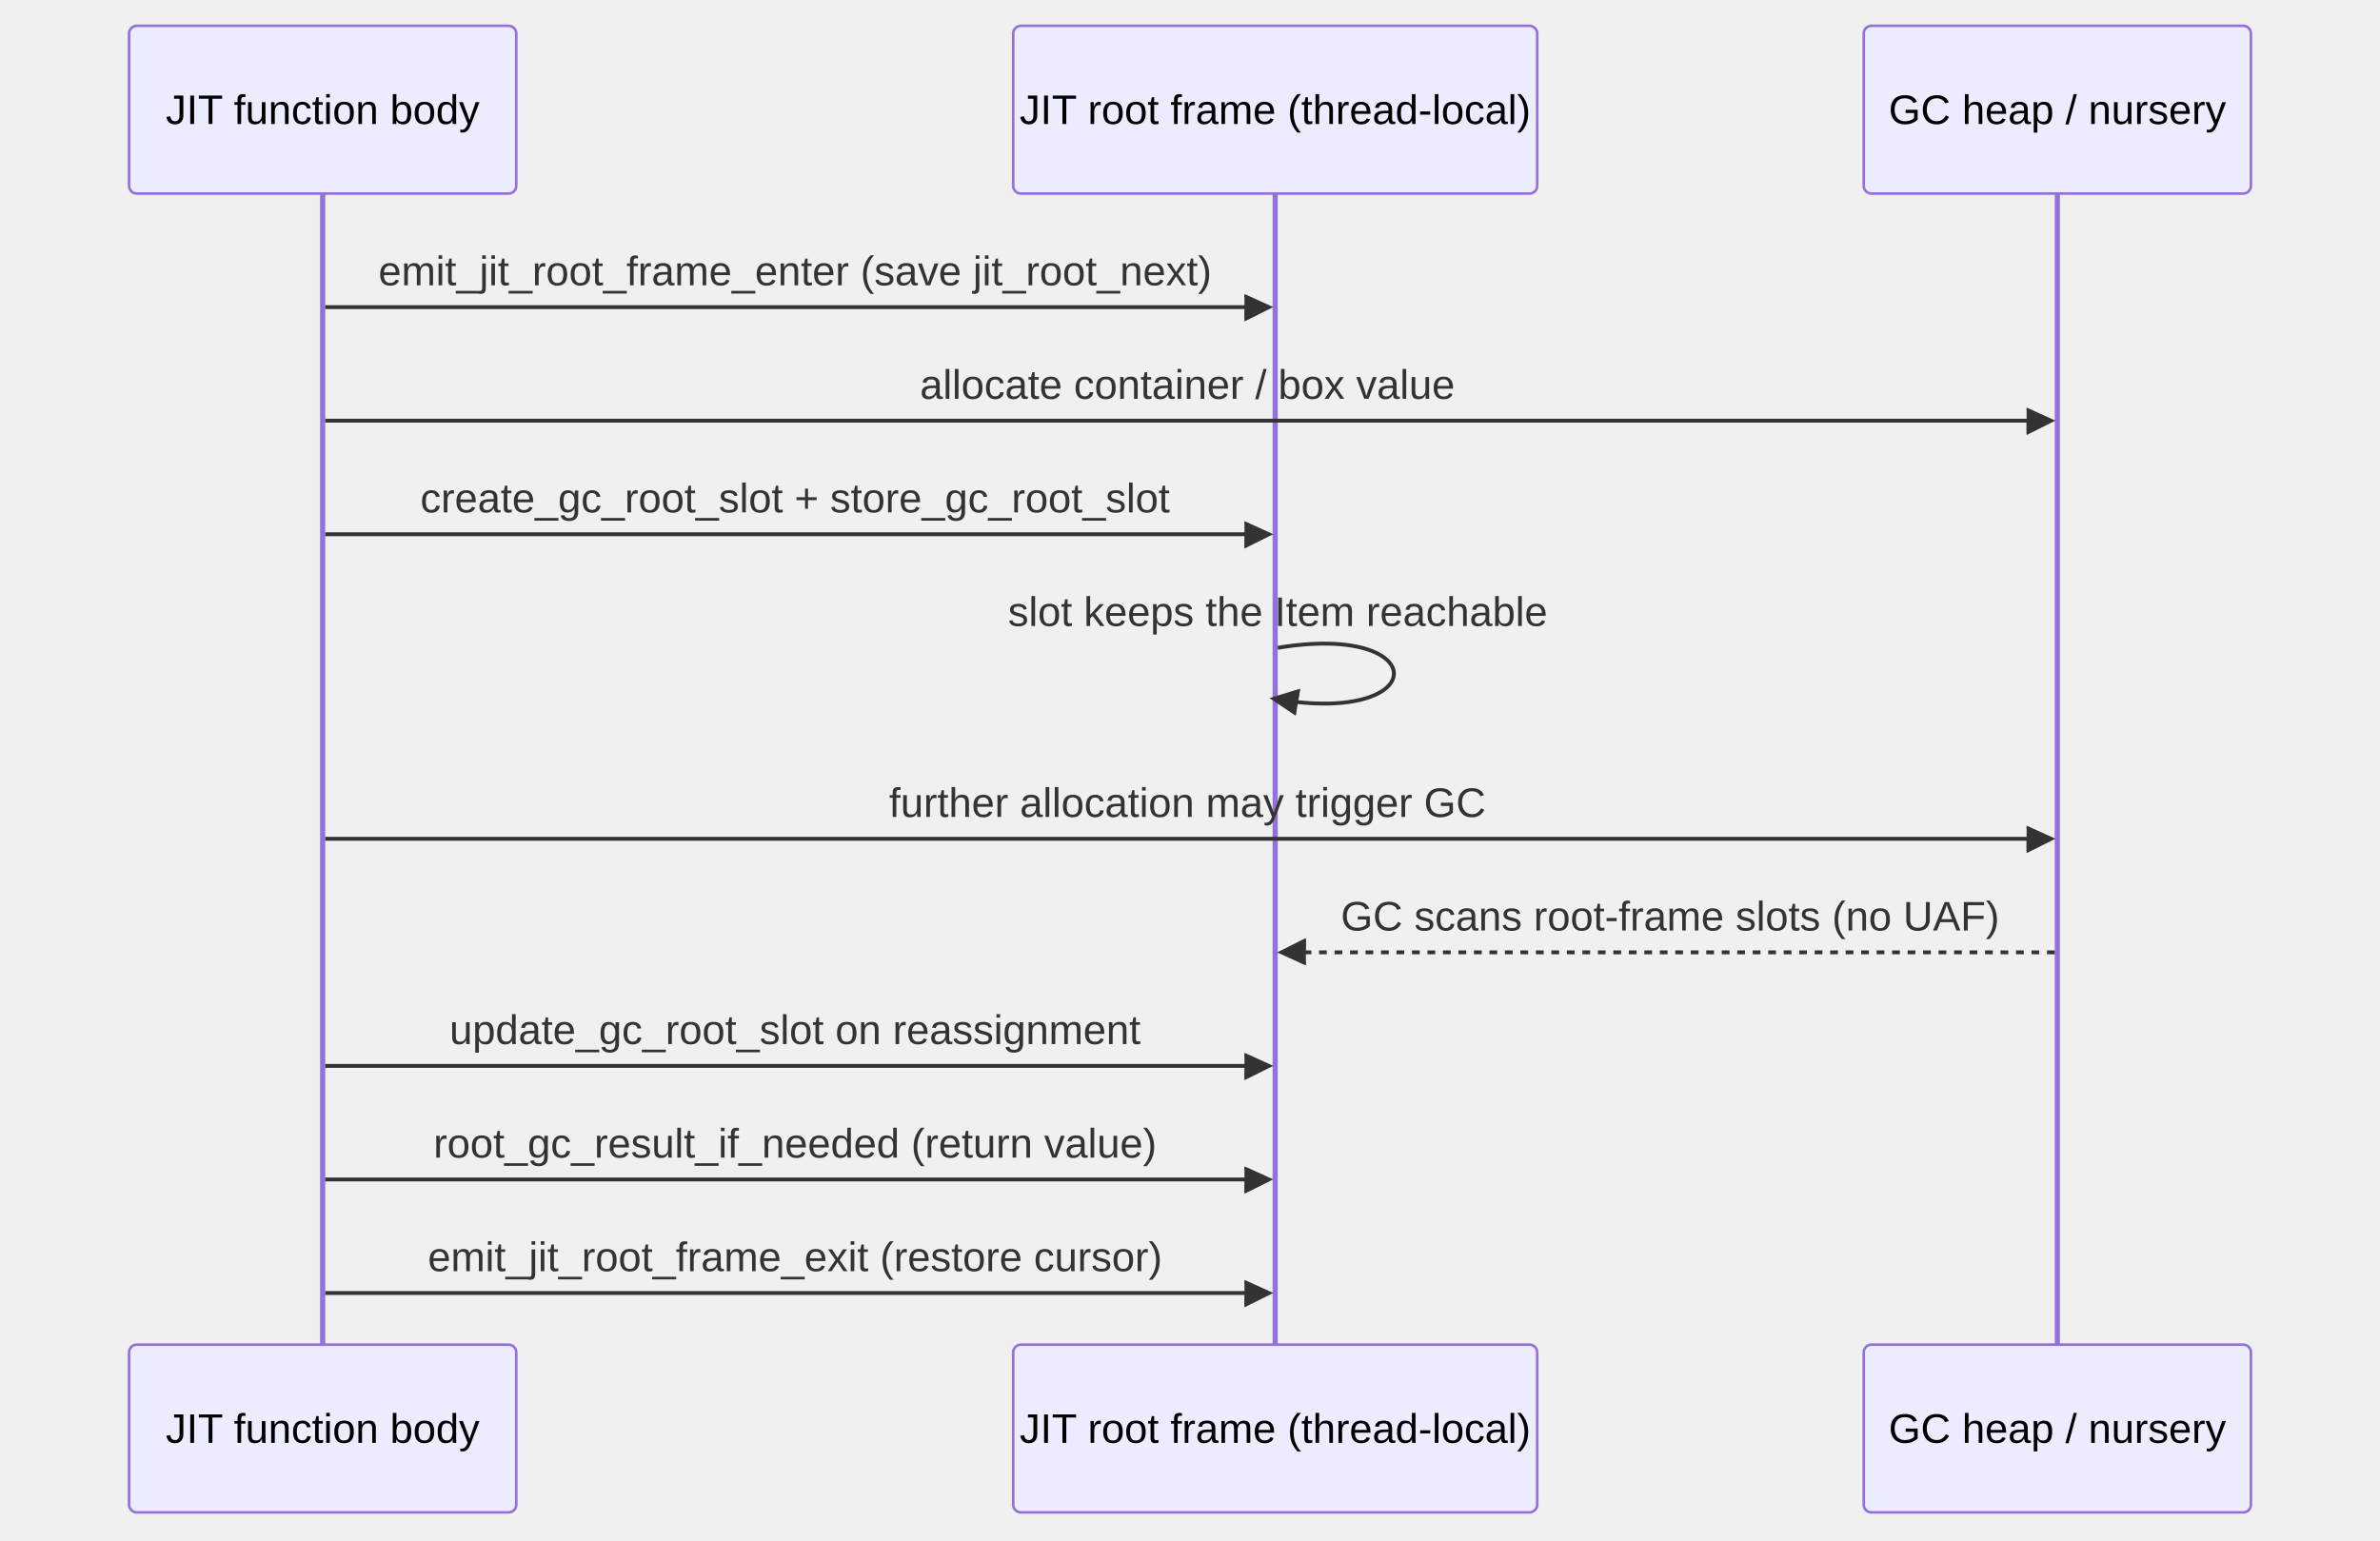
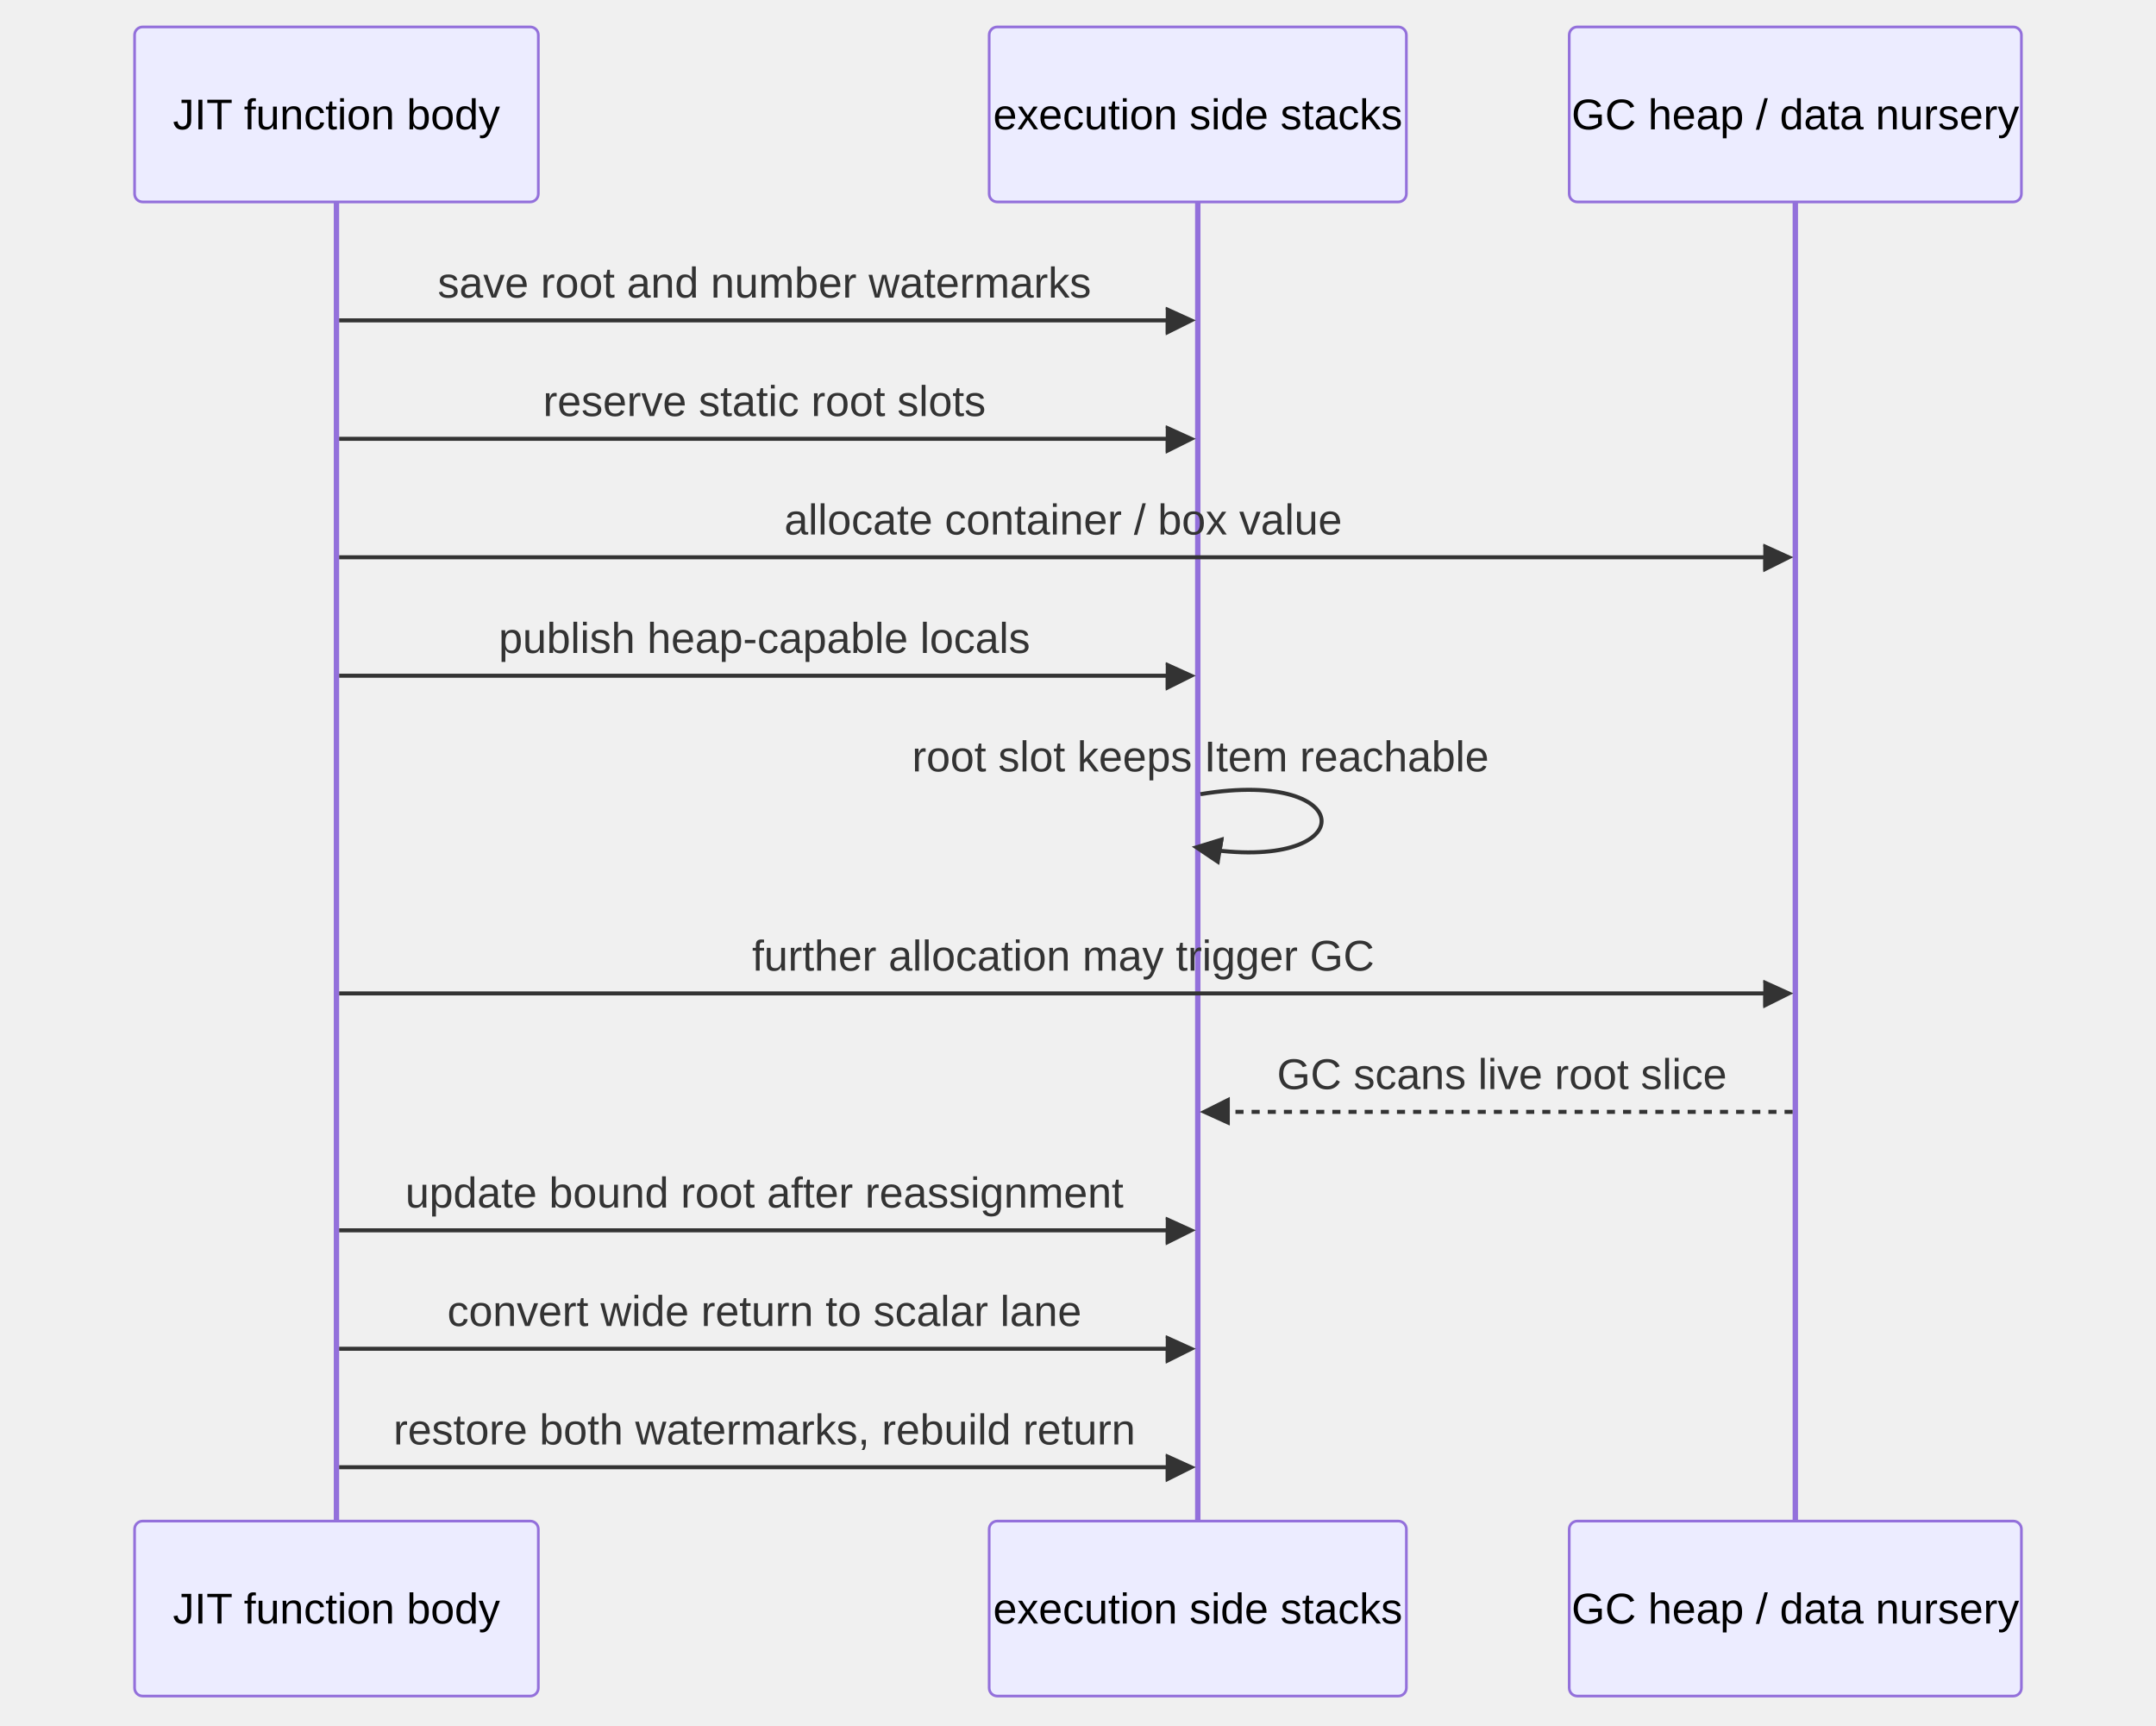
- <svg xmlns="http://www.w3.org/2000/svg" id="my-svg" width="100%" style="max-width: 922px; background-color: white;" viewBox="-50 -10 922 597" role="graphics-document document" aria-roledescription="sequence">
+ <svg xmlns="http://www.w3.org/2000/svg" id="my-svg" width="100%" style="max-width: 801px; background-color: white;" viewBox="-50 -10 801 641" role="graphics-document document" aria-roledescription="sequence">
  <g>
-     <rect x="672" y="511" fill="#eaeaea" stroke="#666" width="150" height="65" name="Heap" rx="3" ry="3" class="actor actor-bottom" />
-     <text x="747" y="543.5" dominant-baseline="central" alignment-baseline="central" class="actor actor-box" style="text-anchor: middle; font-size: 16px; font-weight: 400;">
-       <tspan x="747" dy="0">GC heap / nursery</tspan>
+     <rect x="533" y="555" fill="#eaeaea" stroke="#666" width="168" height="65" name="Heap" rx="3" ry="3" class="actor actor-bottom" />
+     <text x="617" y="587.5" dominant-baseline="central" alignment-baseline="central" class="actor actor-box" style="text-anchor: middle; font-size: 16px; font-weight: 400;">
+       <tspan x="617" dy="0">GC heap / data nursery</tspan>
    </text>
  </g>
  <g>
-     <rect x="342.5" y="511" fill="#eaeaea" stroke="#666" width="203" height="65" name="Frame" rx="3" ry="3" class="actor actor-bottom" />
-     <text x="444" y="543.5" dominant-baseline="central" alignment-baseline="central" class="actor actor-box" style="text-anchor: middle; font-size: 16px; font-weight: 400;">
-       <tspan x="444" dy="0">JIT root frame (thread-local)</tspan>
+     <rect x="317.5" y="555" fill="#eaeaea" stroke="#666" width="155" height="65" name="Frame" rx="3" ry="3" class="actor actor-bottom" />
+     <text x="395" y="587.5" dominant-baseline="central" alignment-baseline="central" class="actor actor-box" style="text-anchor: middle; font-size: 16px; font-weight: 400;">
+       <tspan x="395" dy="0">execution side stacks</tspan>
    </text>
  </g>
  <g>
-     <rect x="0" y="511" fill="#eaeaea" stroke="#666" width="150" height="65" name="Caller" rx="3" ry="3" class="actor actor-bottom" />
-     <text x="75" y="543.5" dominant-baseline="central" alignment-baseline="central" class="actor actor-box" style="text-anchor: middle; font-size: 16px; font-weight: 400;">
+     <rect x="0" y="555" fill="#eaeaea" stroke="#666" width="150" height="65" name="Caller" rx="3" ry="3" class="actor actor-bottom" />
+     <text x="75" y="587.5" dominant-baseline="central" alignment-baseline="central" class="actor actor-box" style="text-anchor: middle; font-size: 16px; font-weight: 400;">
      <tspan x="75" dy="0">JIT function body</tspan>
    </text>
  </g>
  <g>
-     <line id="actor2" x1="747" y1="65" x2="747" y2="511" class="actor-line 200" stroke-width="0.5px" stroke="#999" name="Heap" data-et="life-line" data-id="Heap" />
+     <line id="actor2" x1="617" y1="65" x2="617" y2="555" class="actor-line 200" stroke-width="0.5px" stroke="#999" name="Heap" data-et="life-line" data-id="Heap" />
    <g id="root-2" data-et="participant" data-type="participant" data-id="Heap">
-       <rect x="672" y="0" fill="#eaeaea" stroke="#666" width="150" height="65" name="Heap" rx="3" ry="3" class="actor actor-top" />
-       <text x="747" y="32.5" dominant-baseline="central" alignment-baseline="central" class="actor actor-box" style="text-anchor: middle; font-size: 16px; font-weight: 400;">
-         <tspan x="747" dy="0">GC heap / nursery</tspan>
+       <rect x="533" y="0" fill="#eaeaea" stroke="#666" width="168" height="65" name="Heap" rx="3" ry="3" class="actor actor-top" />
+       <text x="617" y="32.5" dominant-baseline="central" alignment-baseline="central" class="actor actor-box" style="text-anchor: middle; font-size: 16px; font-weight: 400;">
+         <tspan x="617" dy="0">GC heap / data nursery</tspan>
      </text>
    </g>
  </g>
  <g>
-     <line id="actor1" x1="444" y1="65" x2="444" y2="511" class="actor-line 200" stroke-width="0.5px" stroke="#999" name="Frame" data-et="life-line" data-id="Frame" />
+     <line id="actor1" x1="395" y1="65" x2="395" y2="555" class="actor-line 200" stroke-width="0.5px" stroke="#999" name="Frame" data-et="life-line" data-id="Frame" />
    <g id="root-1" data-et="participant" data-type="participant" data-id="Frame">
-       <rect x="342.5" y="0" fill="#eaeaea" stroke="#666" width="203" height="65" name="Frame" rx="3" ry="3" class="actor actor-top" />
-       <text x="444" y="32.5" dominant-baseline="central" alignment-baseline="central" class="actor actor-box" style="text-anchor: middle; font-size: 16px; font-weight: 400;">
-         <tspan x="444" dy="0">JIT root frame (thread-local)</tspan>
+       <rect x="317.5" y="0" fill="#eaeaea" stroke="#666" width="155" height="65" name="Frame" rx="3" ry="3" class="actor actor-top" />
+       <text x="395" y="32.5" dominant-baseline="central" alignment-baseline="central" class="actor actor-box" style="text-anchor: middle; font-size: 16px; font-weight: 400;">
+         <tspan x="395" dy="0">execution side stacks</tspan>
      </text>
    </g>
  </g>
  <g>
-     <line id="actor0" x1="75" y1="65" x2="75" y2="511" class="actor-line 200" stroke-width="0.5px" stroke="#999" name="Caller" data-et="life-line" data-id="Caller" />
+     <line id="actor0" x1="75" y1="65" x2="75" y2="555" class="actor-line 200" stroke-width="0.5px" stroke="#999" name="Caller" data-et="life-line" data-id="Caller" />
    <g id="root-0" data-et="participant" data-type="participant" data-id="Caller">
      <rect x="0" y="0" fill="#eaeaea" stroke="#666" width="150" height="65" name="Caller" rx="3" ry="3" class="actor actor-top" />
      <text x="75" y="32.5" dominant-baseline="central" alignment-baseline="central" class="actor actor-box" style="text-anchor: middle; font-size: 16px; font-weight: 400;">
        <tspan x="75" dy="0">JIT function body</tspan>
      </text>
    </g>
  </g>
  <style>#my-svg{font-family:"trebuchet ms",verdana,arial,sans-serif;font-size:16px;fill:#333;}@keyframes edge-animation-frame{from{stroke-dashoffset:0;}}@keyframes dash{to{stroke-dashoffset:0;}}#my-svg .edge-animation-slow{stroke-dasharray:9,5!important;stroke-dashoffset:900;animation:dash 50s linear infinite;stroke-linecap:round;}#my-svg .edge-animation-fast{stroke-dasharray:9,5!important;stroke-dashoffset:900;animation:dash 20s linear infinite;stroke-linecap:round;}#my-svg .error-icon{fill:#552222;}#my-svg .error-text{fill:#552222;stroke:#552222;}#my-svg .edge-thickness-normal{stroke-width:1px;}#my-svg .edge-thickness-thick{stroke-width:3.5px;}#my-svg .edge-pattern-solid{stroke-dasharray:0;}#my-svg .edge-thickness-invisible{stroke-width:0;fill:none;}#my-svg .edge-pattern-dashed{stroke-dasharray:3;}#my-svg .edge-pattern-dotted{stroke-dasharray:2;}#my-svg .marker{fill:#333333;stroke:#333333;}#my-svg .marker.cross{stroke:#333333;}#my-svg svg{font-family:"trebuchet ms",verdana,arial,sans-serif;font-size:16px;}#my-svg p{margin:0;}#my-svg .actor{stroke:#9370DB;fill:#ECECFF;stroke-width:1;}#my-svg rect.actor.outer-path[data-look="neo"]{filter:drop-shadow(1px 2px 2px rgba(185, 185, 185, 1));}#my-svg rect.note[data-look="neo"]{stroke:#aaaa33;fill:#fff5ad;filter:drop-shadow(1px 2px 2px rgba(185, 185, 185, 1));}#my-svg text.actor&gt;tspan{fill:black;stroke:none;}#my-svg .actor-line{stroke:#9370DB;}#my-svg .innerArc{stroke-width:1.5;stroke-dasharray:none;}#my-svg .messageLine0{stroke-width:1.5;stroke-dasharray:none;stroke:#333;}#my-svg .messageLine1{stroke-width:1.5;stroke-dasharray:2,2;stroke:#333;}#my-svg [id$="-arrowhead"] path{fill:#333;stroke:#333;}#my-svg .sequenceNumber{fill:white;}#my-svg [id$="-sequencenumber"]{fill:#333;}#my-svg [id$="-crosshead"] path{fill:#333;stroke:#333;}#my-svg .messageText{fill:#333;stroke:none;}#my-svg .labelBox{stroke:#9370DB;fill:#ECECFF;filter:none;}#my-svg .labelText,#my-svg .labelText&gt;tspan{fill:black;stroke:none;}#my-svg .loopText,#my-svg .loopText&gt;tspan{fill:black;stroke:none;}#my-svg .sectionTitle,#my-svg .sectionTitle&gt;tspan{fill:black;stroke:none;}#my-svg .loopLine{stroke-width:2px;stroke-dasharray:2,2;stroke:#9370DB;fill:#9370DB;}#my-svg .note{stroke:#aaaa33;fill:#fff5ad;}#my-svg .noteText,#my-svg .noteText&gt;tspan{fill:black;stroke:none;font-weight:normal;}#my-svg .activation0{fill:#f4f4f4;stroke:#666;}#my-svg .activation1{fill:#f4f4f4;stroke:#666;}#my-svg .activation2{fill:#f4f4f4;stroke:#666;}#my-svg .actorPopupMenu{position:absolute;}#my-svg .actorPopupMenuPanel{position:absolute;fill:#ECECFF;box-shadow:0px 8px 16px 0px rgba(0,0,0,0.2);filter:drop-shadow(3px 5px 2px rgb(0 0 0 / 0.4));}#my-svg .actor-man circle,#my-svg line{fill:#ECECFF;stroke-width:2px;}#my-svg g rect.rect{filter:drop-shadow(1px 2px 2px rgba(185, 185, 185, 1));stroke:#9370DB;}#my-svg .node .neo-node{stroke:#9370DB;}#my-svg [data-look="neo"].node rect,#my-svg [data-look="neo"].cluster rect,#my-svg [data-look="neo"].node polygon{stroke:#9370DB;filter:drop-shadow(1px 2px 2px rgba(185, 185, 185, 1));}#my-svg [data-look="neo"].swimlane.cluster rect{filter:none;}#my-svg [data-look="neo"].node path{stroke:#9370DB;stroke-width:1px;}#my-svg [data-look="neo"].node .outer-path{filter:drop-shadow(1px 2px 2px rgba(185, 185, 185, 1));}#my-svg [data-look="neo"].node .neo-line path{stroke:#9370DB;filter:none;}#my-svg [data-look="neo"].node circle{stroke:#9370DB;filter:drop-shadow(1px 2px 2px rgba(185, 185, 185, 1));}#my-svg [data-look="neo"].node circle .state-start{fill:#000000;}#my-svg [data-look="neo"].icon-shape .icon{fill:#9370DB;filter:drop-shadow(1px 2px 2px rgba(185, 185, 185, 1));}#my-svg [data-look="neo"].icon-shape .icon-neo path{stroke:#9370DB;filter:drop-shadow(1px 2px 2px rgba(185, 185, 185, 1));}#my-svg :root{--mermaid-font-family:"trebuchet ms",verdana,arial,sans-serif;}</style>
  <g />
  <defs>
    <symbol id="my-svg-computer" width="24" height="24">
      <path transform="scale(.5)" d="M2 2v13h20v-13h-20zm18 11h-16v-9h16v9zm-10.228 6l.466-1h3.524l.467 1h-4.457zm14.228 3h-24l2-6h2.104l-1.33 4h18.45l-1.297-4h2.073l2 6zm-5-10h-14v-7h14v7z" />
    </symbol>
  </defs>
  <defs>
    <symbol id="my-svg-database" fill-rule="evenodd" clip-rule="evenodd">
      <path transform="scale(.5)" d="M12.258.001l.256.004.255.005.253.008.251.01.249.012.247.015.246.016.242.019.241.02.239.023.236.024.233.027.231.028.229.031.225.032.223.034.22.036.217.038.214.04.211.041.208.043.205.045.201.046.198.048.194.05.191.051.187.053.183.054.18.056.175.057.172.059.168.06.163.061.16.063.155.064.15.066.074.033.073.033.071.034.07.034.069.035.068.035.067.035.066.035.064.036.064.036.062.036.06.036.06.037.058.037.058.037.055.038.055.038.053.038.052.038.051.039.05.039.048.039.047.039.045.04.044.04.043.04.041.04.04.041.039.041.037.041.036.041.034.041.033.042.032.042.03.042.029.042.027.042.026.043.024.043.023.043.021.043.02.043.018.044.017.043.015.044.013.044.012.044.011.045.009.044.007.045.006.045.004.045.002.045.001.045v17l-.001.045-.002.045-.004.045-.006.045-.007.045-.009.044-.011.045-.012.044-.013.044-.015.044-.017.043-.018.044-.02.043-.021.043-.023.043-.024.043-.026.043-.027.042-.029.042-.03.042-.032.042-.033.042-.034.041-.036.041-.037.041-.039.041-.04.041-.041.04-.043.04-.044.04-.045.04-.047.039-.048.039-.05.039-.051.039-.052.038-.053.038-.055.038-.055.038-.058.037-.058.037-.06.037-.06.036-.062.036-.064.036-.064.036-.066.035-.067.035-.068.035-.069.035-.07.034-.071.034-.073.033-.074.033-.15.066-.155.064-.16.063-.163.061-.168.06-.172.059-.175.057-.18.056-.183.054-.187.053-.191.051-.194.05-.198.048-.201.046-.205.045-.208.043-.211.041-.214.04-.217.038-.22.036-.223.034-.225.032-.229.031-.231.028-.233.027-.236.024-.239.023-.241.02-.242.019-.246.016-.247.015-.249.012-.251.01-.253.008-.255.005-.256.004-.258.001-.258-.001-.256-.004-.255-.005-.253-.008-.251-.01-.249-.012-.247-.015-.245-.016-.243-.019-.241-.02-.238-.023-.236-.024-.234-.027-.231-.028-.228-.031-.226-.032-.223-.034-.22-.036-.217-.038-.214-.04-.211-.041-.208-.043-.204-.045-.201-.046-.198-.048-.195-.05-.19-.051-.187-.053-.184-.054-.179-.056-.176-.057-.172-.059-.167-.06-.164-.061-.159-.063-.155-.064-.151-.066-.074-.033-.072-.033-.072-.034-.07-.034-.069-.035-.068-.035-.067-.035-.066-.035-.064-.036-.063-.036-.062-.036-.061-.036-.06-.037-.058-.037-.057-.037-.056-.038-.055-.038-.053-.038-.052-.038-.051-.039-.049-.039-.049-.039-.046-.039-.046-.04-.044-.04-.043-.04-.041-.04-.04-.041-.039-.041-.037-.041-.036-.041-.034-.041-.033-.042-.032-.042-.03-.042-.029-.042-.027-.042-.026-.043-.024-.043-.023-.043-.021-.043-.02-.043-.018-.044-.017-.043-.015-.044-.013-.044-.012-.044-.011-.045-.009-.044-.007-.045-.006-.045-.004-.045-.002-.045-.001-.045v-17l.001-.045.002-.045.004-.045.006-.045.007-.045.009-.044.011-.045.012-.044.013-.044.015-.044.017-.043.018-.044.02-.043.021-.043.023-.043.024-.043.026-.043.027-.042.029-.042.03-.042.032-.042.033-.042.034-.041.036-.041.037-.041.039-.041.04-.041.041-.04.043-.04.044-.04.046-.04.046-.039.049-.039.049-.039.051-.039.052-.038.053-.038.055-.038.056-.038.057-.037.058-.037.06-.037.061-.036.062-.036.063-.036.064-.036.066-.035.067-.035.068-.035.069-.035.07-.034.072-.034.072-.033.074-.033.151-.066.155-.064.159-.063.164-.061.167-.06.172-.059.176-.057.179-.056.184-.054.187-.053.19-.051.195-.05.198-.048.201-.046.204-.045.208-.043.211-.041.214-.04.217-.038.22-.036.223-.034.226-.032.228-.031.231-.028.234-.027.236-.024.238-.023.241-.02.243-.019.245-.016.247-.015.249-.012.251-.01.253-.008.255-.005.256-.004.258-.001.258.001zm-9.258 20.499v.01l.001.021.003.021.004.022.005.021.006.022.007.022.009.023.01.022.011.023.012.023.013.023.015.023.016.024.017.023.018.024.019.024.021.024.022.025.023.024.024.025.052.049.056.05.061.051.066.051.07.051.075.051.079.052.084.052.088.052.092.052.097.052.102.051.105.052.11.052.114.051.119.051.123.051.127.05.131.05.135.05.139.048.144.049.147.047.152.047.155.047.16.045.163.045.167.043.171.043.176.041.178.041.183.039.187.039.19.037.194.035.197.035.202.033.204.031.209.03.212.029.216.027.219.025.222.024.226.021.23.02.233.018.236.016.24.015.243.012.246.01.249.008.253.005.256.004.259.001.26-.001.257-.004.254-.005.25-.008.247-.011.244-.012.241-.014.237-.016.233-.018.231-.021.226-.021.224-.024.22-.026.216-.027.212-.028.21-.031.205-.031.202-.034.198-.034.194-.036.191-.037.187-.039.183-.04.179-.04.175-.042.172-.043.168-.044.163-.045.16-.046.155-.046.152-.047.148-.048.143-.049.139-.049.136-.05.131-.05.126-.05.123-.051.118-.052.114-.051.11-.052.106-.052.101-.052.096-.052.092-.052.088-.053.083-.051.079-.052.074-.052.07-.051.065-.051.06-.051.056-.05.051-.05.023-.024.023-.025.021-.024.02-.024.019-.024.018-.024.017-.024.015-.023.014-.024.013-.023.012-.023.01-.023.01-.022.008-.022.006-.022.006-.022.004-.022.004-.021.001-.021.001-.021v-4.127l-.077.055-.08.053-.083.054-.085.053-.087.052-.09.052-.093.051-.095.05-.097.05-.1.049-.102.049-.105.048-.106.047-.109.047-.111.046-.114.045-.115.045-.118.044-.12.043-.122.042-.124.042-.126.041-.128.04-.13.04-.132.038-.134.038-.135.037-.138.037-.139.035-.142.035-.143.034-.144.033-.147.032-.148.031-.15.03-.151.03-.153.029-.154.027-.156.027-.158.026-.159.025-.161.024-.162.023-.163.022-.165.021-.166.02-.167.019-.169.018-.169.017-.171.016-.173.015-.173.014-.175.013-.175.012-.177.011-.178.01-.179.008-.179.008-.181.006-.182.005-.182.004-.184.003-.184.002h-.37l-.184-.002-.184-.003-.182-.004-.182-.005-.181-.006-.179-.008-.179-.008-.178-.01-.176-.011-.176-.012-.175-.013-.173-.014-.172-.015-.171-.016-.17-.017-.169-.018-.167-.019-.166-.02-.165-.021-.163-.022-.162-.023-.161-.024-.159-.025-.157-.026-.156-.027-.155-.027-.153-.029-.151-.03-.15-.03-.148-.031-.146-.032-.145-.033-.143-.034-.141-.035-.14-.035-.137-.037-.136-.037-.134-.038-.132-.038-.13-.04-.128-.04-.126-.041-.124-.042-.122-.042-.12-.044-.117-.043-.116-.045-.113-.045-.112-.046-.109-.047-.106-.047-.105-.048-.102-.049-.1-.049-.097-.05-.095-.05-.093-.052-.09-.051-.087-.052-.085-.053-.083-.054-.08-.054-.077-.054v4.127zm0-5.654v.011l.001.021.003.021.004.021.005.022.006.022.007.022.009.022.01.022.011.023.012.023.013.023.015.024.016.023.017.024.018.024.019.024.021.024.022.024.023.025.024.024.052.05.056.05.061.05.066.051.07.051.075.052.079.051.084.052.088.052.092.052.097.052.102.052.105.052.11.051.114.051.119.052.123.05.127.051.131.05.135.049.139.049.144.048.147.048.152.047.155.046.16.045.163.045.167.044.171.042.176.042.178.04.183.04.187.038.19.037.194.036.197.034.202.033.204.032.209.03.212.028.216.027.219.025.222.024.226.022.23.02.233.018.236.016.24.014.243.012.246.01.249.008.253.006.256.003.259.001.26-.001.257-.003.254-.006.25-.008.247-.01.244-.012.241-.015.237-.016.233-.018.231-.02.226-.022.224-.024.22-.025.216-.027.212-.029.21-.03.205-.032.202-.033.198-.035.194-.036.191-.037.187-.039.183-.039.179-.041.175-.042.172-.043.168-.044.163-.045.16-.045.155-.047.152-.047.148-.048.143-.048.139-.05.136-.049.131-.05.126-.051.123-.051.118-.051.114-.052.11-.052.106-.052.101-.052.096-.052.092-.052.088-.052.083-.052.079-.052.074-.051.07-.052.065-.051.06-.05.056-.051.051-.049.023-.025.023-.024.021-.025.02-.024.019-.024.018-.024.017-.024.015-.023.014-.023.013-.024.012-.022.01-.023.01-.023.008-.022.006-.022.006-.022.004-.021.004-.022.001-.021.001-.021v-4.139l-.077.054-.08.054-.083.054-.085.052-.087.053-.09.051-.093.051-.095.051-.097.05-.1.049-.102.049-.105.048-.106.047-.109.047-.111.046-.114.045-.115.044-.118.044-.12.044-.122.042-.124.042-.126.041-.128.04-.13.039-.132.039-.134.038-.135.037-.138.036-.139.036-.142.035-.143.033-.144.033-.147.033-.148.031-.15.03-.151.03-.153.028-.154.028-.156.027-.158.026-.159.025-.161.024-.162.023-.163.022-.165.021-.166.02-.167.019-.169.018-.169.017-.171.016-.173.015-.173.014-.175.013-.175.012-.177.011-.178.009-.179.009-.179.007-.181.007-.182.005-.182.004-.184.003-.184.002h-.37l-.184-.002-.184-.003-.182-.004-.182-.005-.181-.007-.179-.007-.179-.009-.178-.009-.176-.011-.176-.012-.175-.013-.173-.014-.172-.015-.171-.016-.17-.017-.169-.018-.167-.019-.166-.02-.165-.021-.163-.022-.162-.023-.161-.024-.159-.025-.157-.026-.156-.027-.155-.028-.153-.028-.151-.03-.15-.03-.148-.031-.146-.033-.145-.033-.143-.033-.141-.035-.14-.036-.137-.036-.136-.037-.134-.038-.132-.039-.13-.039-.128-.04-.126-.041-.124-.042-.122-.043-.12-.043-.117-.044-.116-.044-.113-.046-.112-.046-.109-.046-.106-.047-.105-.048-.102-.049-.1-.049-.097-.05-.095-.051-.093-.051-.09-.051-.087-.053-.085-.052-.083-.054-.08-.054-.077-.054v4.139zm0-5.666v.011l.001.02.003.022.004.021.005.022.006.021.007.022.009.023.01.022.011.023.012.023.013.023.015.023.016.024.017.024.018.023.019.024.021.025.022.024.023.024.024.025.052.05.056.05.061.05.066.051.07.051.075.052.079.051.084.052.088.052.092.052.097.052.102.052.105.051.11.052.114.051.119.051.123.051.127.05.131.05.135.05.139.049.144.048.147.048.152.047.155.046.16.045.163.045.167.043.171.043.176.042.178.04.183.04.187.038.19.037.194.036.197.034.202.033.204.032.209.03.212.028.216.027.219.025.222.024.226.021.23.02.233.018.236.017.24.014.243.012.246.01.249.008.253.006.256.003.259.001.26-.001.257-.003.254-.006.25-.008.247-.01.244-.013.241-.014.237-.016.233-.018.231-.02.226-.022.224-.024.22-.025.216-.027.212-.029.21-.03.205-.032.202-.033.198-.035.194-.036.191-.037.187-.039.183-.039.179-.041.175-.042.172-.043.168-.044.163-.045.16-.045.155-.047.152-.047.148-.048.143-.049.139-.049.136-.049.131-.051.126-.05.123-.051.118-.052.114-.051.11-.052.106-.052.101-.052.096-.052.092-.052.088-.052.083-.052.079-.052.074-.052.07-.051.065-.051.06-.051.056-.05.051-.049.023-.025.023-.025.021-.024.02-.024.019-.024.018-.024.017-.024.015-.023.014-.024.013-.023.012-.023.01-.022.01-.023.008-.022.006-.022.006-.022.004-.022.004-.021.001-.021.001-.021v-4.153l-.077.054-.08.054-.083.053-.085.053-.087.053-.09.051-.093.051-.095.051-.097.05-.1.049-.102.048-.105.048-.106.048-.109.046-.111.046-.114.046-.115.044-.118.044-.12.043-.122.043-.124.042-.126.041-.128.04-.13.039-.132.039-.134.038-.135.037-.138.036-.139.036-.142.034-.143.034-.144.033-.147.032-.148.032-.15.03-.151.03-.153.028-.154.028-.156.027-.158.026-.159.024-.161.024-.162.023-.163.023-.165.021-.166.02-.167.019-.169.018-.169.017-.171.016-.173.015-.173.014-.175.013-.175.012-.177.01-.178.01-.179.009-.179.007-.181.006-.182.006-.182.004-.184.003-.184.001-.185.001-.185-.001-.184-.001-.184-.003-.182-.004-.182-.006-.181-.006-.179-.007-.179-.009-.178-.01-.176-.01-.176-.012-.175-.013-.173-.014-.172-.015-.171-.016-.17-.017-.169-.018-.167-.019-.166-.02-.165-.021-.163-.023-.162-.023-.161-.024-.159-.024-.157-.026-.156-.027-.155-.028-.153-.028-.151-.03-.15-.03-.148-.032-.146-.032-.145-.033-.143-.034-.141-.034-.14-.036-.137-.036-.136-.037-.134-.038-.132-.039-.13-.039-.128-.041-.126-.041-.124-.041-.122-.043-.12-.043-.117-.044-.116-.044-.113-.046-.112-.046-.109-.046-.106-.048-.105-.048-.102-.048-.1-.05-.097-.049-.095-.051-.093-.051-.09-.052-.087-.052-.085-.053-.083-.053-.08-.054-.077-.054v4.153zm8.74-8.179l-.257.004-.254.005-.25.008-.247.011-.244.012-.241.014-.237.016-.233.018-.231.021-.226.022-.224.023-.22.026-.216.027-.212.028-.21.031-.205.032-.202.033-.198.034-.194.036-.191.038-.187.038-.183.04-.179.041-.175.042-.172.043-.168.043-.163.045-.16.046-.155.046-.152.048-.148.048-.143.048-.139.049-.136.05-.131.05-.126.051-.123.051-.118.051-.114.052-.11.052-.106.052-.101.052-.096.052-.092.052-.088.052-.083.052-.079.052-.074.051-.07.052-.065.051-.06.05-.056.05-.051.05-.023.025-.023.024-.021.024-.02.025-.019.024-.018.024-.017.023-.015.024-.014.023-.013.023-.012.023-.01.023-.01.022-.008.022-.006.023-.006.021-.004.022-.004.021-.001.021-.001.021.001.021.001.021.004.021.004.022.006.021.006.023.008.022.01.022.01.023.012.023.013.023.014.023.015.024.017.023.018.024.019.024.02.025.021.024.023.024.023.025.051.05.056.05.06.05.065.051.07.052.074.051.079.052.083.052.088.052.092.052.096.052.101.052.106.052.11.052.114.052.118.051.123.051.126.051.131.05.136.05.139.049.143.048.148.048.152.048.155.046.16.046.163.045.168.043.172.043.175.042.179.041.183.04.187.038.191.038.194.036.198.034.202.033.205.032.21.031.212.028.216.027.22.026.224.023.226.022.231.021.233.018.237.016.241.014.244.012.247.011.25.008.254.005.257.004.26.001.26-.001.257-.004.254-.005.25-.008.247-.011.244-.012.241-.014.237-.016.233-.018.231-.021.226-.022.224-.023.22-.026.216-.027.212-.028.21-.031.205-.032.202-.033.198-.034.194-.036.191-.038.187-.038.183-.04.179-.041.175-.042.172-.043.168-.043.163-.045.16-.046.155-.046.152-.048.148-.048.143-.048.139-.049.136-.05.131-.05.126-.051.123-.051.118-.051.114-.052.11-.052.106-.052.101-.052.096-.052.092-.052.088-.052.083-.052.079-.052.074-.051.07-.052.065-.051.06-.05.056-.05.051-.05.023-.025.023-.024.021-.024.02-.025.019-.024.018-.024.017-.023.015-.024.014-.023.013-.023.012-.023.01-.023.01-.022.008-.022.006-.023.006-.021.004-.022.004-.021.001-.021.001-.021-.001-.021-.001-.021-.004-.021-.004-.022-.006-.021-.006-.023-.008-.022-.01-.022-.01-.023-.012-.023-.013-.023-.014-.023-.015-.024-.017-.023-.018-.024-.019-.024-.02-.025-.021-.024-.023-.024-.023-.025-.051-.05-.056-.05-.06-.05-.065-.051-.07-.052-.074-.051-.079-.052-.083-.052-.088-.052-.092-.052-.096-.052-.101-.052-.106-.052-.11-.052-.114-.052-.118-.051-.123-.051-.126-.051-.131-.05-.136-.05-.139-.049-.143-.048-.148-.048-.152-.048-.155-.046-.16-.046-.163-.045-.168-.043-.172-.043-.175-.042-.179-.041-.183-.04-.187-.038-.191-.038-.194-.036-.198-.034-.202-.033-.205-.032-.21-.031-.212-.028-.216-.027-.22-.026-.224-.023-.226-.022-.231-.021-.233-.018-.237-.016-.241-.014-.244-.012-.247-.011-.25-.008-.254-.005-.257-.004-.26-.001-.26.001z" />
    </symbol>
  </defs>
  <defs>
    <symbol id="my-svg-clock" width="24" height="24">
      <path transform="scale(.5)" d="M12 2c5.514 0 10 4.486 10 10s-4.486 10-10 10-10-4.486-10-10 4.486-10 10-10zm0-2c-6.627 0-12 5.373-12 12s5.373 12 12 12 12-5.373 12-12-5.373-12-12-12zm5.848 12.459c.202.038.202.333.001.372-1.907.361-6.045 1.111-6.547 1.111-.719 0-1.301-.582-1.301-1.301 0-.512.77-5.447 1.125-7.445.034-.192.312-.181.343.014l.985 6.238 5.394 1.011z" />
    </symbol>
  </defs>
  <defs>
    <marker id="my-svg-arrowhead" refX="7.9" refY="5" markerUnits="userSpaceOnUse" markerWidth="12" markerHeight="12" orient="auto-start-reverse">
      <path d="M -1 0 L 10 5 L 0 10 z" />
    </marker>
  </defs>
  <defs>
    <marker id="my-svg-crosshead" markerWidth="15" markerHeight="8" orient="auto" refX="4" refY="4.5">
      <path fill="none" stroke="#000000" stroke-width="1pt" d="M 1,2 L 6,7 M 6,2 L 1,7" style="stroke-dasharray: 0, 0;" />
    </marker>
  </defs>
  <defs>
    <marker id="my-svg-filled-head" refX="15.5" refY="7" markerWidth="20" markerHeight="28" orient="auto">
      <path d="M 18,7 L9,13 L14,7 L9,1 Z" />
    </marker>
  </defs>
  <defs>
    <marker id="my-svg-sequencenumber" refX="15" refY="15" markerWidth="60" markerHeight="40" orient="auto">
      <circle cx="15" cy="15" r="6" />
    </marker>
  </defs>
  <defs>
    <marker id="my-svg-solidTopArrowHead" refX="7.9" refY="7.25" markerUnits="userSpaceOnUse" markerWidth="12" markerHeight="12" orient="auto-start-reverse">
      <path d="M 0 0 L 10 8 L 0 8 z" />
    </marker>
  </defs>
  <defs>
    <marker id="my-svg-solidBottomArrowHead" refX="7.9" refY="0.75" markerUnits="userSpaceOnUse" markerWidth="12" markerHeight="12" orient="auto-start-reverse">
      <path d="M 0 0 L 10 0 L 0 8 z" />
    </marker>
  </defs>
  <defs>
    <marker id="my-svg-stickTopArrowHead" refX="7.5" refY="7" markerUnits="userSpaceOnUse" markerWidth="12" markerHeight="12" orient="auto-start-reverse">
      <path d="M 0 0 L 7 7" stroke="black" stroke-width="1.5" fill="none" />
    </marker>
  </defs>
  <defs>
    <marker id="my-svg-stickBottomArrowHead" refX="7.5" refY="0" markerUnits="userSpaceOnUse" markerWidth="12" markerHeight="12" orient="auto-start-reverse">
      <path d="M 0 7 L 7 0" stroke="black" stroke-width="1.5" fill="none" />
    </marker>
  </defs>
-   <text x="258" y="80" text-anchor="middle" dominant-baseline="middle" alignment-baseline="middle" class="messageText" dy="1em" style="font-size: 16px; font-weight: 400;">emit_jit_root_frame_enter (save jit_root_next)</text>
-   <line x1="76" y1="109" x2="440" y2="109" class="messageLine0" data-et="message" data-id="i0" data-from="Caller" data-to="Frame" stroke-width="2" stroke="none" marker-end="url(#my-svg-arrowhead)" style="fill: none;" />
-   <text x="410" y="124" text-anchor="middle" dominant-baseline="middle" alignment-baseline="middle" class="messageText" dy="1em" style="font-size: 16px; font-weight: 400;">allocate container / box value</text>
-   <line x1="76" y1="153" x2="743" y2="153" class="messageLine0" data-et="message" data-id="i1" data-from="Caller" data-to="Heap" stroke-width="2" stroke="none" marker-end="url(#my-svg-arrowhead)" style="fill: none;" />
-   <text x="258" y="168" text-anchor="middle" dominant-baseline="middle" alignment-baseline="middle" class="messageText" dy="1em" style="font-size: 16px; font-weight: 400;">create_gc_root_slot + store_gc_root_slot</text>
-   <line x1="76" y1="197" x2="440" y2="197" class="messageLine0" data-et="message" data-id="i2" data-from="Caller" data-to="Frame" stroke-width="2" stroke="none" marker-end="url(#my-svg-arrowhead)" style="fill: none;" />
-   <text x="445" y="212" text-anchor="middle" dominant-baseline="middle" alignment-baseline="middle" class="messageText" dy="1em" style="font-size: 16px; font-weight: 400;">slot keeps the Item reachable</text>
-   <path d="M 445,241 C 505,231 505,271 445,261" class="messageLine0" data-et="message" data-id="i3" data-from="Frame" data-to="Frame" stroke-width="2" stroke="none" marker-end="url(#my-svg-arrowhead)" style="fill: none;" />
-   <text x="410" y="286" text-anchor="middle" dominant-baseline="middle" alignment-baseline="middle" class="messageText" dy="1em" style="font-size: 16px; font-weight: 400;">further allocation may trigger GC</text>
-   <line x1="76" y1="315" x2="743" y2="315" class="messageLine0" data-et="message" data-id="i4" data-from="Caller" data-to="Heap" stroke-width="2" stroke="none" marker-end="url(#my-svg-arrowhead)" style="fill: none;" />
-   <text x="597" y="330" text-anchor="middle" dominant-baseline="middle" alignment-baseline="middle" class="messageText" dy="1em" style="font-size: 16px; font-weight: 400;">GC scans root-frame slots (no UAF)</text>
-   <line x1="746" y1="359" x2="448" y2="359" class="messageLine1" data-et="message" data-id="i5" data-from="Heap" data-to="Frame" stroke-width="2" stroke="none" marker-end="url(#my-svg-arrowhead)" style="stroke-dasharray: 3, 3; fill: none;" />
-   <text x="258" y="374" text-anchor="middle" dominant-baseline="middle" alignment-baseline="middle" class="messageText" dy="1em" style="font-size: 16px; font-weight: 400;">update_gc_root_slot on reassignment</text>
-   <line x1="76" y1="403" x2="440" y2="403" class="messageLine0" data-et="message" data-id="i6" data-from="Caller" data-to="Frame" stroke-width="2" stroke="none" marker-end="url(#my-svg-arrowhead)" style="fill: none;" />
-   <text x="258" y="418" text-anchor="middle" dominant-baseline="middle" alignment-baseline="middle" class="messageText" dy="1em" style="font-size: 16px; font-weight: 400;">root_gc_result_if_needed (return value)</text>
-   <line x1="76" y1="447" x2="440" y2="447" class="messageLine0" data-et="message" data-id="i7" data-from="Caller" data-to="Frame" stroke-width="2" stroke="none" marker-end="url(#my-svg-arrowhead)" style="fill: none;" />
-   <text x="258" y="462" text-anchor="middle" dominant-baseline="middle" alignment-baseline="middle" class="messageText" dy="1em" style="font-size: 16px; font-weight: 400;">emit_jit_root_frame_exit (restore cursor)</text>
-   <line x1="76" y1="491" x2="440" y2="491" class="messageLine0" data-et="message" data-id="i8" data-from="Caller" data-to="Frame" stroke-width="2" stroke="none" marker-end="url(#my-svg-arrowhead)" style="fill: none;" />
+   <text x="234" y="80" text-anchor="middle" dominant-baseline="middle" alignment-baseline="middle" class="messageText" dy="1em" style="font-size: 16px; font-weight: 400;">save root and number watermarks</text>
+   <line x1="76" y1="109" x2="391" y2="109" class="messageLine0" data-et="message" data-id="i0" data-from="Caller" data-to="Frame" stroke-width="2" stroke="none" marker-end="url(#my-svg-arrowhead)" style="fill: none;" />
+   <text x="234" y="124" text-anchor="middle" dominant-baseline="middle" alignment-baseline="middle" class="messageText" dy="1em" style="font-size: 16px; font-weight: 400;">reserve static root slots</text>
+   <line x1="76" y1="153" x2="391" y2="153" class="messageLine0" data-et="message" data-id="i1" data-from="Caller" data-to="Frame" stroke-width="2" stroke="none" marker-end="url(#my-svg-arrowhead)" style="fill: none;" />
+   <text x="345" y="168" text-anchor="middle" dominant-baseline="middle" alignment-baseline="middle" class="messageText" dy="1em" style="font-size: 16px; font-weight: 400;">allocate container / box value</text>
+   <line x1="76" y1="197" x2="613" y2="197" class="messageLine0" data-et="message" data-id="i2" data-from="Caller" data-to="Heap" stroke-width="2" stroke="none" marker-end="url(#my-svg-arrowhead)" style="fill: none;" />
+   <text x="234" y="212" text-anchor="middle" dominant-baseline="middle" alignment-baseline="middle" class="messageText" dy="1em" style="font-size: 16px; font-weight: 400;">publish heap-capable locals</text>
+   <line x1="76" y1="241" x2="391" y2="241" class="messageLine0" data-et="message" data-id="i3" data-from="Caller" data-to="Frame" stroke-width="2" stroke="none" marker-end="url(#my-svg-arrowhead)" style="fill: none;" />
+   <text x="396" y="256" text-anchor="middle" dominant-baseline="middle" alignment-baseline="middle" class="messageText" dy="1em" style="font-size: 16px; font-weight: 400;">root slot keeps Item reachable</text>
+   <path d="M 396,285 C 456,275 456,315 396,305" class="messageLine0" data-et="message" data-id="i4" data-from="Frame" data-to="Frame" stroke-width="2" stroke="none" marker-end="url(#my-svg-arrowhead)" style="fill: none;" />
+   <text x="345" y="330" text-anchor="middle" dominant-baseline="middle" alignment-baseline="middle" class="messageText" dy="1em" style="font-size: 16px; font-weight: 400;">further allocation may trigger GC</text>
+   <line x1="76" y1="359" x2="613" y2="359" class="messageLine0" data-et="message" data-id="i5" data-from="Caller" data-to="Heap" stroke-width="2" stroke="none" marker-end="url(#my-svg-arrowhead)" style="fill: none;" />
+   <text x="508" y="374" text-anchor="middle" dominant-baseline="middle" alignment-baseline="middle" class="messageText" dy="1em" style="font-size: 16px; font-weight: 400;">GC scans live root slice</text>
+   <line x1="616" y1="403" x2="399" y2="403" class="messageLine1" data-et="message" data-id="i6" data-from="Heap" data-to="Frame" stroke-width="2" stroke="none" marker-end="url(#my-svg-arrowhead)" style="stroke-dasharray: 3, 3; fill: none;" />
+   <text x="234" y="418" text-anchor="middle" dominant-baseline="middle" alignment-baseline="middle" class="messageText" dy="1em" style="font-size: 16px; font-weight: 400;">update bound root after reassignment</text>
+   <line x1="76" y1="447" x2="391" y2="447" class="messageLine0" data-et="message" data-id="i7" data-from="Caller" data-to="Frame" stroke-width="2" stroke="none" marker-end="url(#my-svg-arrowhead)" style="fill: none;" />
+   <text x="234" y="462" text-anchor="middle" dominant-baseline="middle" alignment-baseline="middle" class="messageText" dy="1em" style="font-size: 16px; font-weight: 400;">convert wide return to scalar lane</text>
+   <line x1="76" y1="491" x2="391" y2="491" class="messageLine0" data-et="message" data-id="i8" data-from="Caller" data-to="Frame" stroke-width="2" stroke="none" marker-end="url(#my-svg-arrowhead)" style="fill: none;" />
+   <text x="234" y="506" text-anchor="middle" dominant-baseline="middle" alignment-baseline="middle" class="messageText" dy="1em" style="font-size: 16px; font-weight: 400;">restore both watermarks, rebuild return</text>
+   <line x1="76" y1="535" x2="391" y2="535" class="messageLine0" data-et="message" data-id="i9" data-from="Caller" data-to="Frame" stroke-width="2" stroke="none" marker-end="url(#my-svg-arrowhead)" style="fill: none;" />
</svg>
